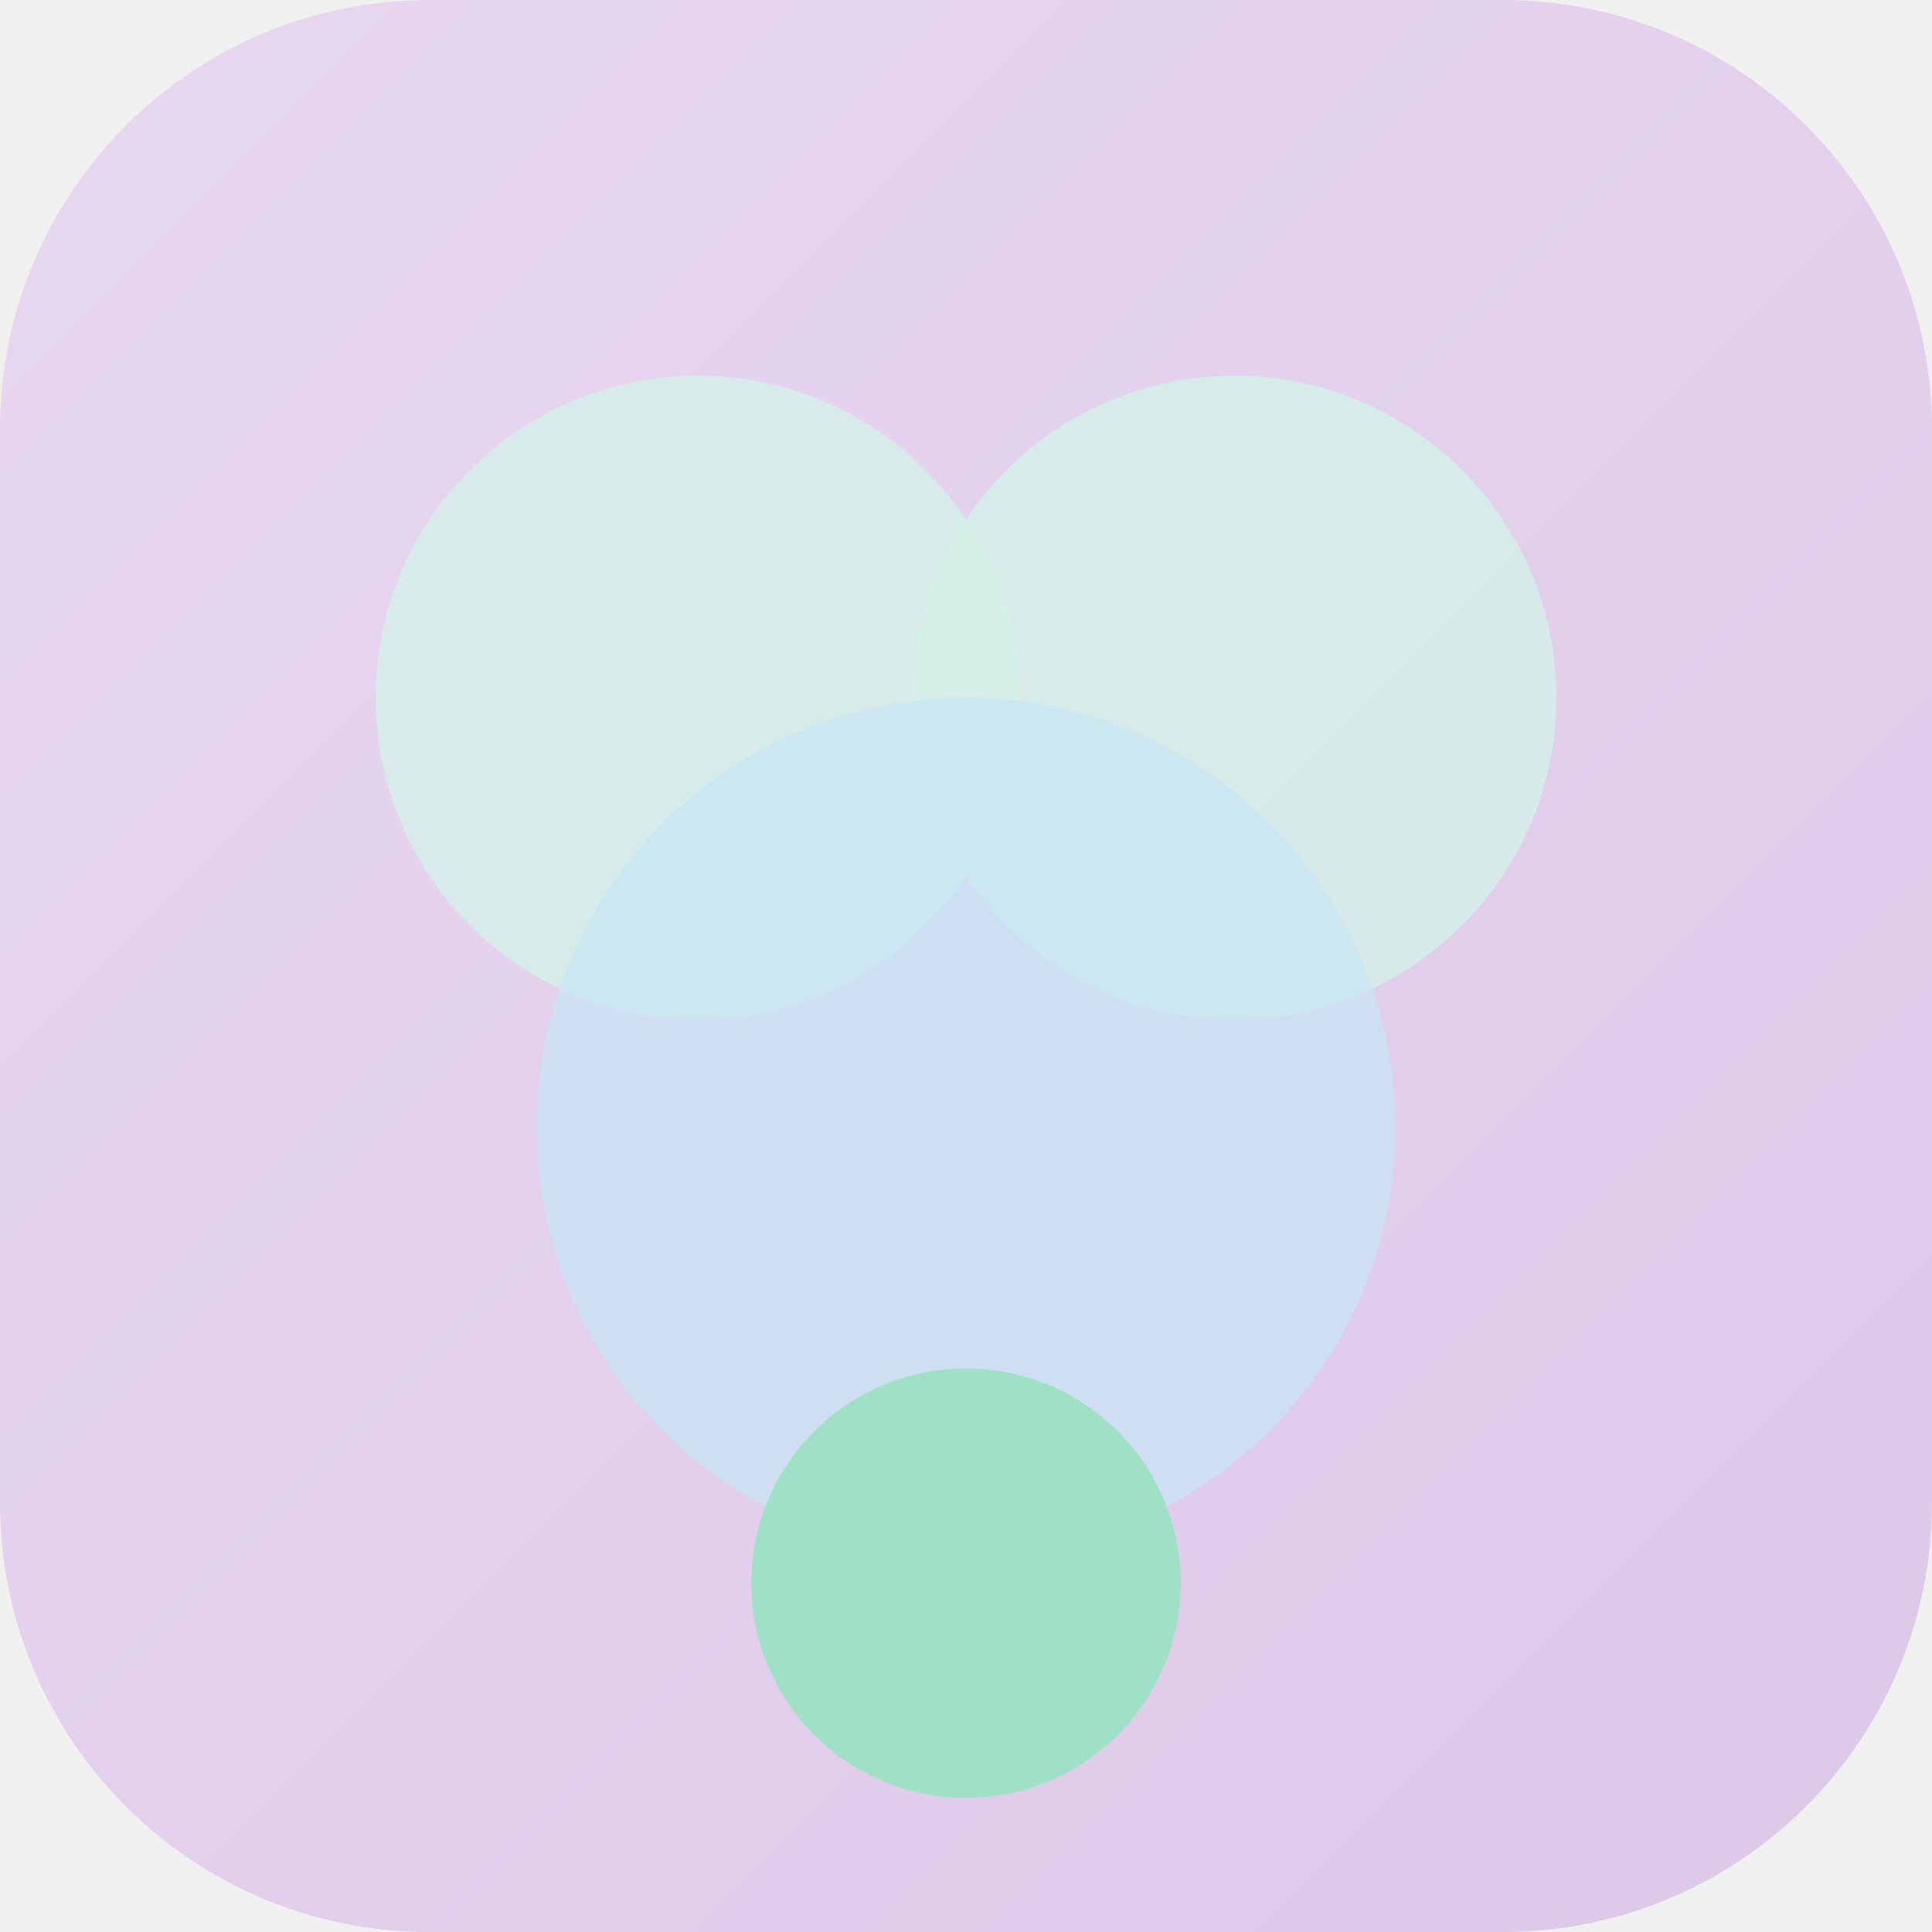
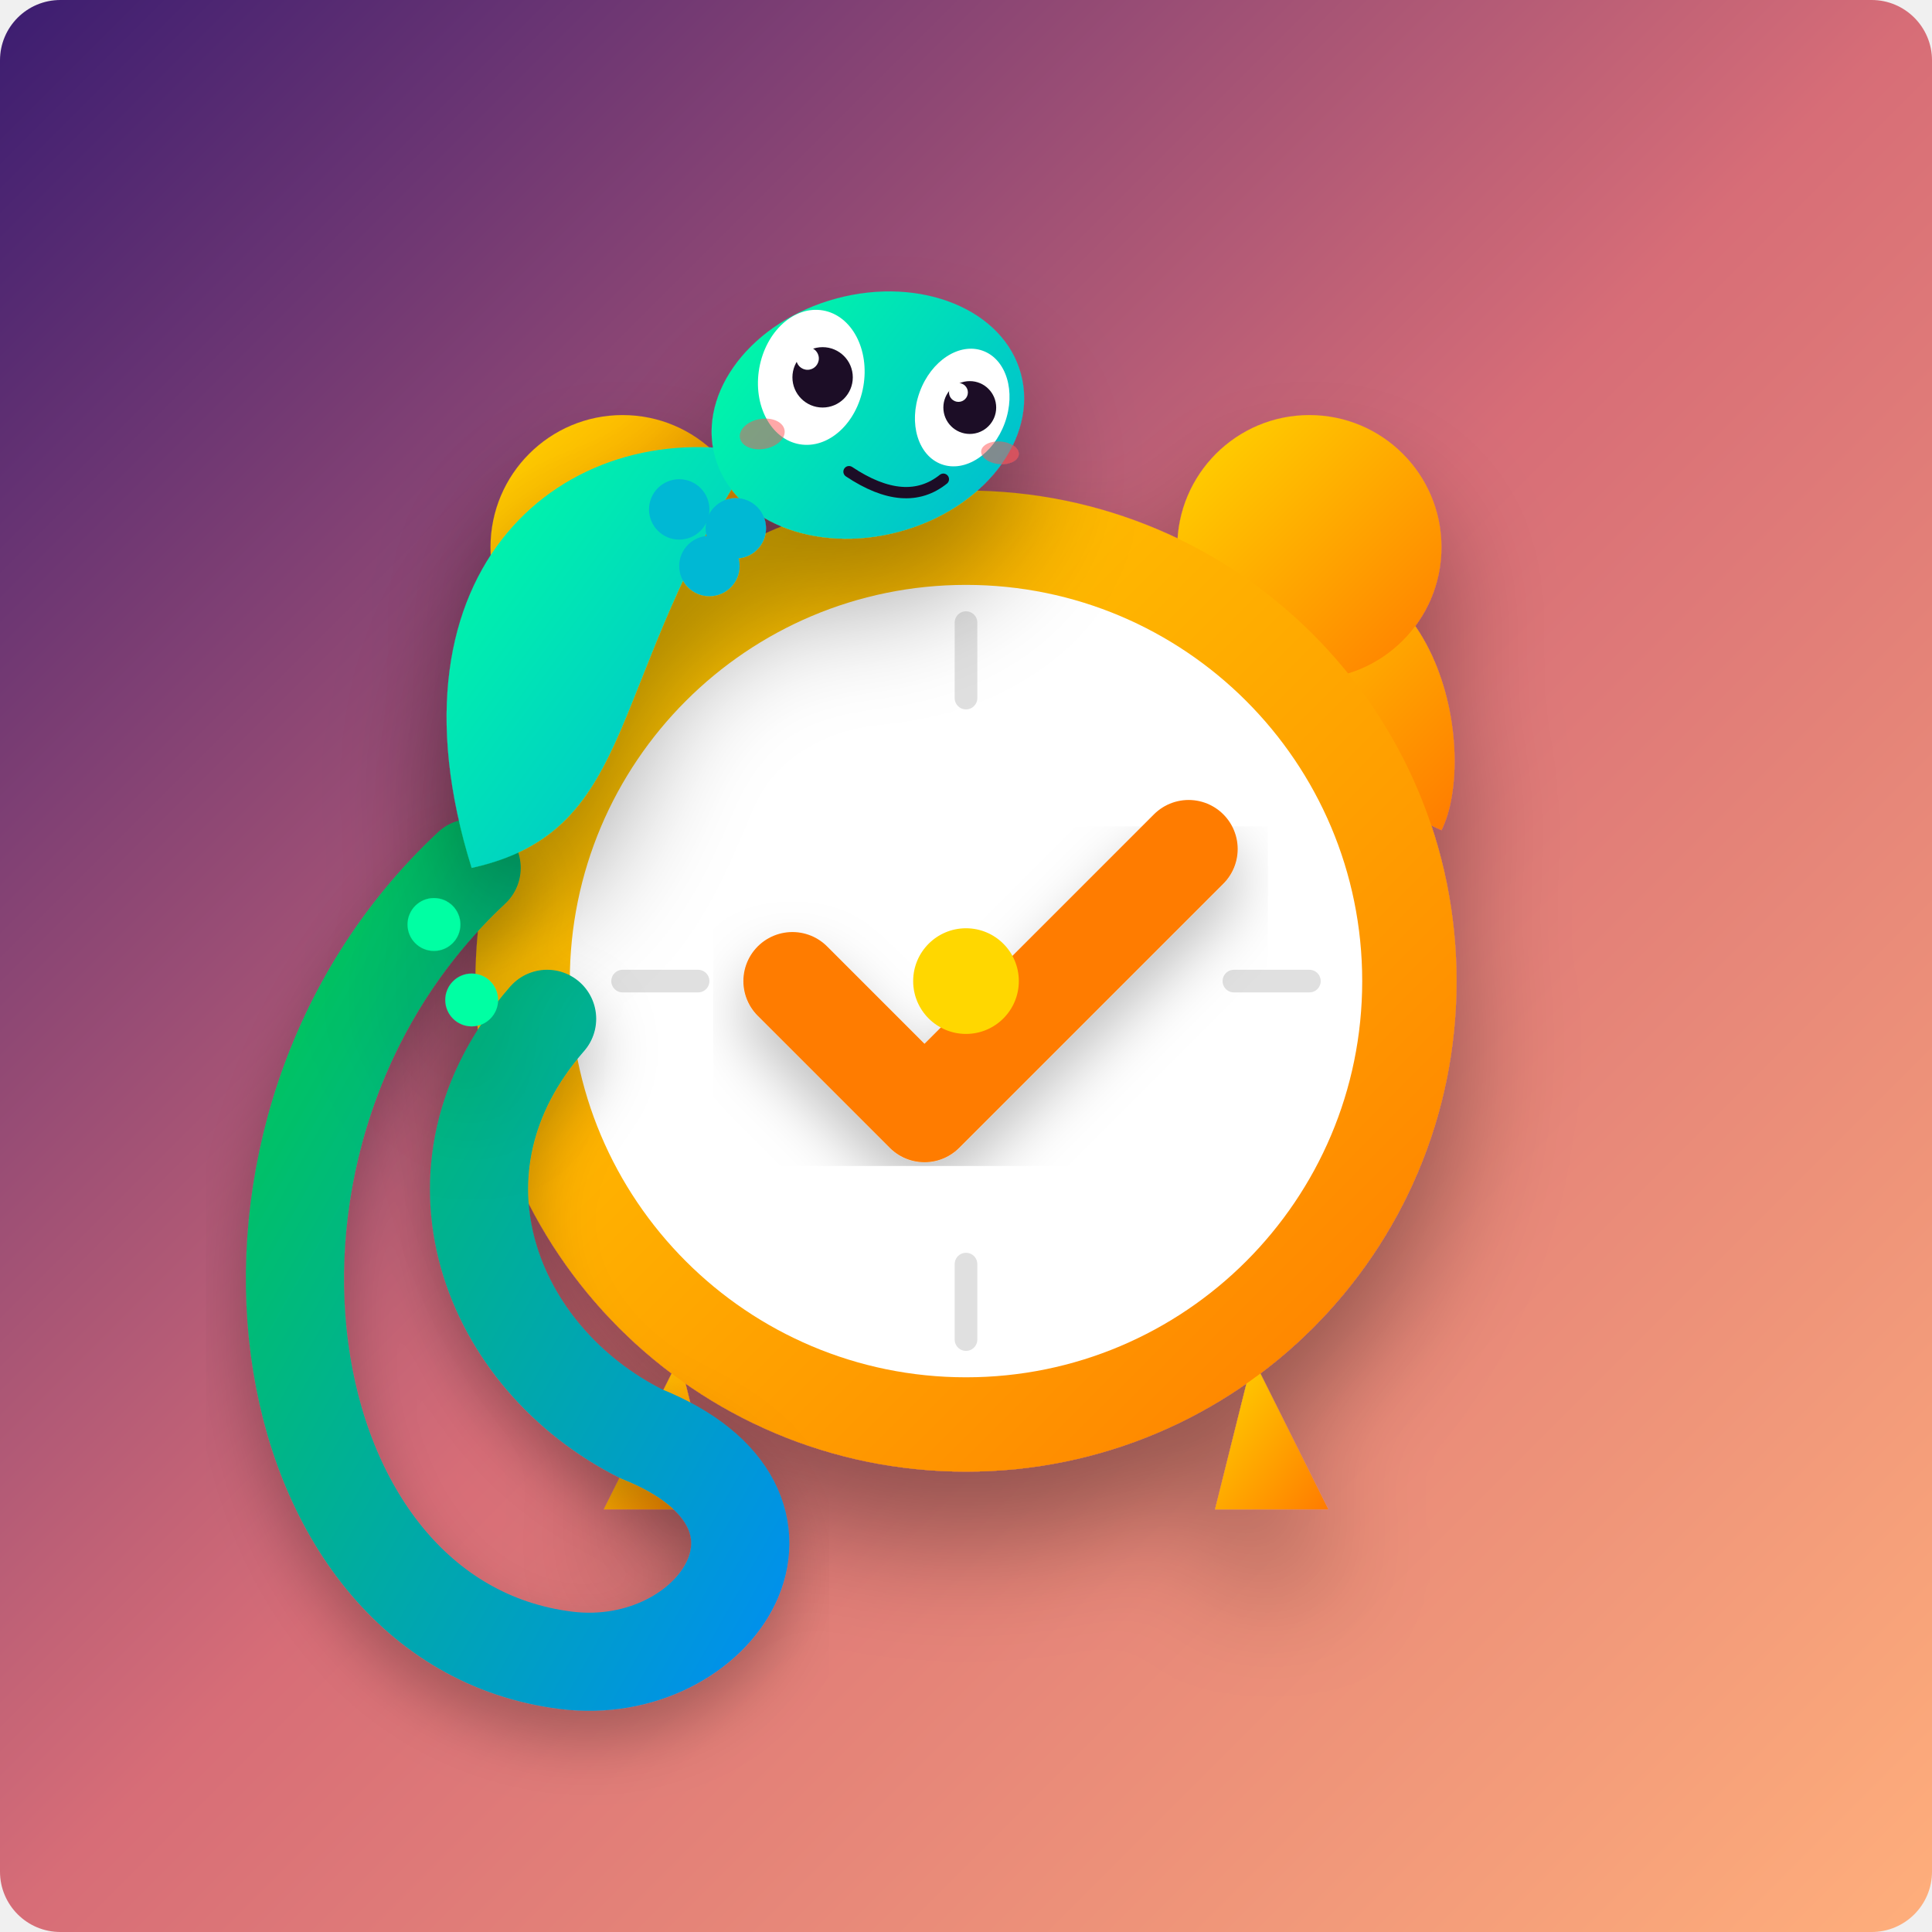
- <svg xmlns="http://www.w3.org/2000/svg" viewBox="0 0 72 72">
+ <svg xmlns="http://www.w3.org/2000/svg" viewBox="0 0 512 512" width="72" height="72">
  <defs>
-     <linearGradient id="grad" x1="0%" y1="0%" x2="100%" y2="100%">
-       <stop offset="0%" style="stop-color:#E8D7F1;stop-opacity:1" />
-       <stop offset="100%" style="stop-color:#DCC9E8;stop-opacity:1" />
+     <linearGradient id="bgGrad" x1="0%" y1="0%" x2="100%" y2="100%">
+       <stop offset="0%" stop-color="#3A1C71" />
+       <stop offset="50%" stop-color="#D76D77" />
+       <stop offset="100%" stop-color="#FFAF7B" />
    </linearGradient>
+     <linearGradient id="clockGrad" x1="0%" y1="0%" x2="100%" y2="100%">
+       <stop offset="0%" stop-color="#FFD700" />
+       <stop offset="100%" stop-color="#FF7B00" />
+     </linearGradient>
+     <linearGradient id="lizGrad" x1="0%" y1="0%" x2="100%" y2="100%">
+       <stop offset="0%" stop-color="#00FFA3" />
+       <stop offset="100%" stop-color="#00B8D4" />
+     </linearGradient>
+     <linearGradient id="lizDark" x1="0%" y1="0%" x2="100%" y2="100%">
+       <stop offset="0%" stop-color="#00C853" />
+       <stop offset="100%" stop-color="#0091EA" />
+     </linearGradient>
+     <filter id="shadow" x="-30%" y="-30%" width="160%" height="160%">
+       <feDropShadow dx="0" dy="18" stdDeviation="15" flood-color="#000000" flood-opacity="0.35" />
+     </filter>
+     <filter id="softShadow" x="-20%" y="-20%" width="140%" height="140%">
+       <feDropShadow dx="0" dy="8" stdDeviation="8" flood-color="#000000" flood-opacity="0.25" />
+     </filter>
  </defs>
-   <rect width="72" height="72" rx="16" fill="url(#grad)" />
-   <circle cx="26" cy="26" r="12" fill="#D4F1E8" opacity="0.8" />
-   <circle cx="46" cy="26" r="12" fill="#D4F1E8" opacity="0.8" />
-   <circle cx="36" cy="42" r="16" fill="#C8E6F5" opacity="0.7" />
-   <circle cx="36" cy="59" r="8" fill="#9FE0C7" />
+   <style>
+       @keyframes floatGroup {
+         0%, 100% { transform: translateY(0px); }
+         50% { transform: translateY(-15px); }
+       }
+       @keyframes ringBell {
+         0%, 100% { transform: rotate(0deg); }
+         5%, 15%, 25%, 35%, 45% { transform: rotate(-6deg); }
+         10%, 20%, 30%, 40% { transform: rotate(6deg); }
+         50%, 100% { transform: rotate(0deg); }
+       }
+       @keyframes glowPulse {
+         0%, 100% { filter: drop-shadow(0 0 10px rgba(255,152,0,0.4)); }
+         50% { filter: drop-shadow(0 0 30px rgba(255,152,0,0.9)); }
+       }
+       @keyframes tailWag {
+         0%, 100% { transform: rotate(0deg); }
+         50% { transform: rotate(8deg); }
+       }
+       @keyframes starTwinkle {
+         0%, 100% { opacity: 0.2; transform: scale(1) translateY(0px); }
+         50% { opacity: 0.9; transform: scale(1.3) translateY(-10px); }
+       }
+       .anim-float { animation: floatGroup 6s ease-in-out infinite; transform-origin: center; }
+       .anim-shake { animation: ringBell 5s ease-in-out infinite; transform-origin: 256px 270px; }
+       .anim-glow { animation: glowPulse 3s infinite; }
+       .anim-tail { animation: tailWag 4s ease-in-out infinite; transform-origin: 150px 300px; }
+       .anim-star { animation: starTwinkle 4s ease-in-out infinite; }
+       .star-delay-1 { animation-delay: 1.5s; }
+       .star-delay-2 { animation-delay: 2.5s; }
+     </style>
+   <rect width="512" height="512" rx="16" fill="url(#bgGrad)" />
+   <g transform="translate(0, 0)">
+     <g class="anim-float">
+       <g class="" filter="url(#shadow)">
+         <path d="M 180,150 C 130,140 120,200 130,220 L 195,190 Z" fill="url(#clockGrad)" />
+         <circle cx="165" cy="145" r="35" fill="url(#clockGrad)" />
+         <path d="M 332,150 C 382,140 392,200 382,220 L 317,190 Z" fill="url(#clockGrad)" />
+         <circle cx="347" cy="145" r="35" fill="url(#clockGrad)" />
+         <path d="M 180,360 L 160,400 L 190,400 Z" fill="url(#clockGrad)" />
+         <path d="M 332,360 L 322,400 L 352,400 Z" fill="url(#clockGrad)" />
+         <circle cx="256" cy="260" r="130" fill="url(#clockGrad)" class="anim-glow" />
+         <circle cx="256" cy="260" r="105" fill="#FFFFFF" />
+         <line x1="256" y1="165" x2="256" y2="185" stroke="#E0E0E0" stroke-width="6" stroke-linecap="round" />
+         <line x1="256" y1="355" x2="256" y2="335" stroke="#E0E0E0" stroke-width="6" stroke-linecap="round" />
+         <line x1="165" y1="260" x2="185" y2="260" stroke="#E0E0E0" stroke-width="6" stroke-linecap="round" />
+         <line x1="347" y1="260" x2="327" y2="260" stroke="#E0E0E0" stroke-width="6" stroke-linecap="round" />
+         <path d="M 210,260 L 245,295 L 315,225" stroke="#FF7B00" stroke-width="26" stroke-linecap="round" stroke-linejoin="round" fill="none" filter="url(#softShadow)" />
+         <circle cx="256" cy="260" r="14" fill="#FFD700" />
+       </g>
+       <g class="anim-tail" filter="url(#softShadow)">
+         <path d="M 125,230 C 50,300 70,430 150,440 C 190,445 220,400 170,380 C 130,360 110,310 145,270" stroke="url(#lizDark)" stroke-width="26" stroke-linecap="round" fill="none" />
+       </g>
+       <g filter="url(#shadow)" class="">
+         <path d="M 125,230 C 100,150 150,110 200,120 C 160,180 170,220 125,230 Z" fill="url(#lizGrad)" />
+         <ellipse cx="230" cy="110" rx="42" ry="32" transform="rotate(-15 230 110)" fill="url(#lizGrad)" />
+         <ellipse cx="215" cy="100" rx="14" ry="18" fill="#FFFFFF" transform="rotate(10 215 100)" />
+         <ellipse cx="255" cy="108" rx="12" ry="16" fill="#FFFFFF" transform="rotate(20 255 108)" />
+         <circle cx="218" cy="100" r="8" fill="#1A1025" />
+         <circle cx="257" cy="108" r="7" fill="#1A1025" />
+         <circle cx="214" cy="95" r="3" fill="#FFFFFF" />
+         <circle cx="254" cy="104" r="2.5" fill="#FFFFFF" />
+         <path d="M 225,125 Q 240,135 250,127" stroke="#1A1025" stroke-width="3" stroke-linecap="round" fill="none" />
+         <ellipse cx="202" cy="115" rx="6" ry="4" stroke="none" fill="#FF5252" opacity="0.5" transform="rotate(-10 202 115)" />
+         <ellipse cx="265" cy="120" rx="5" ry="3" stroke="none" fill="#FF5252" opacity="0.5" transform="rotate(5 265 120)" />
+         <g fill="#00B8D4">
+           <circle cx="180" cy="135" r="8" />
+           <circle cx="195" cy="140" r="8" />
+           <circle cx="188" cy="150" r="8" />
+         </g>
+         <g fill="#00FFA3">
+           <circle cx="115" cy="245" r="7" />
+           <circle cx="125" cy="265" r="7" />
+         </g>
+       </g>
+     </g>
+   </g>
</svg>
